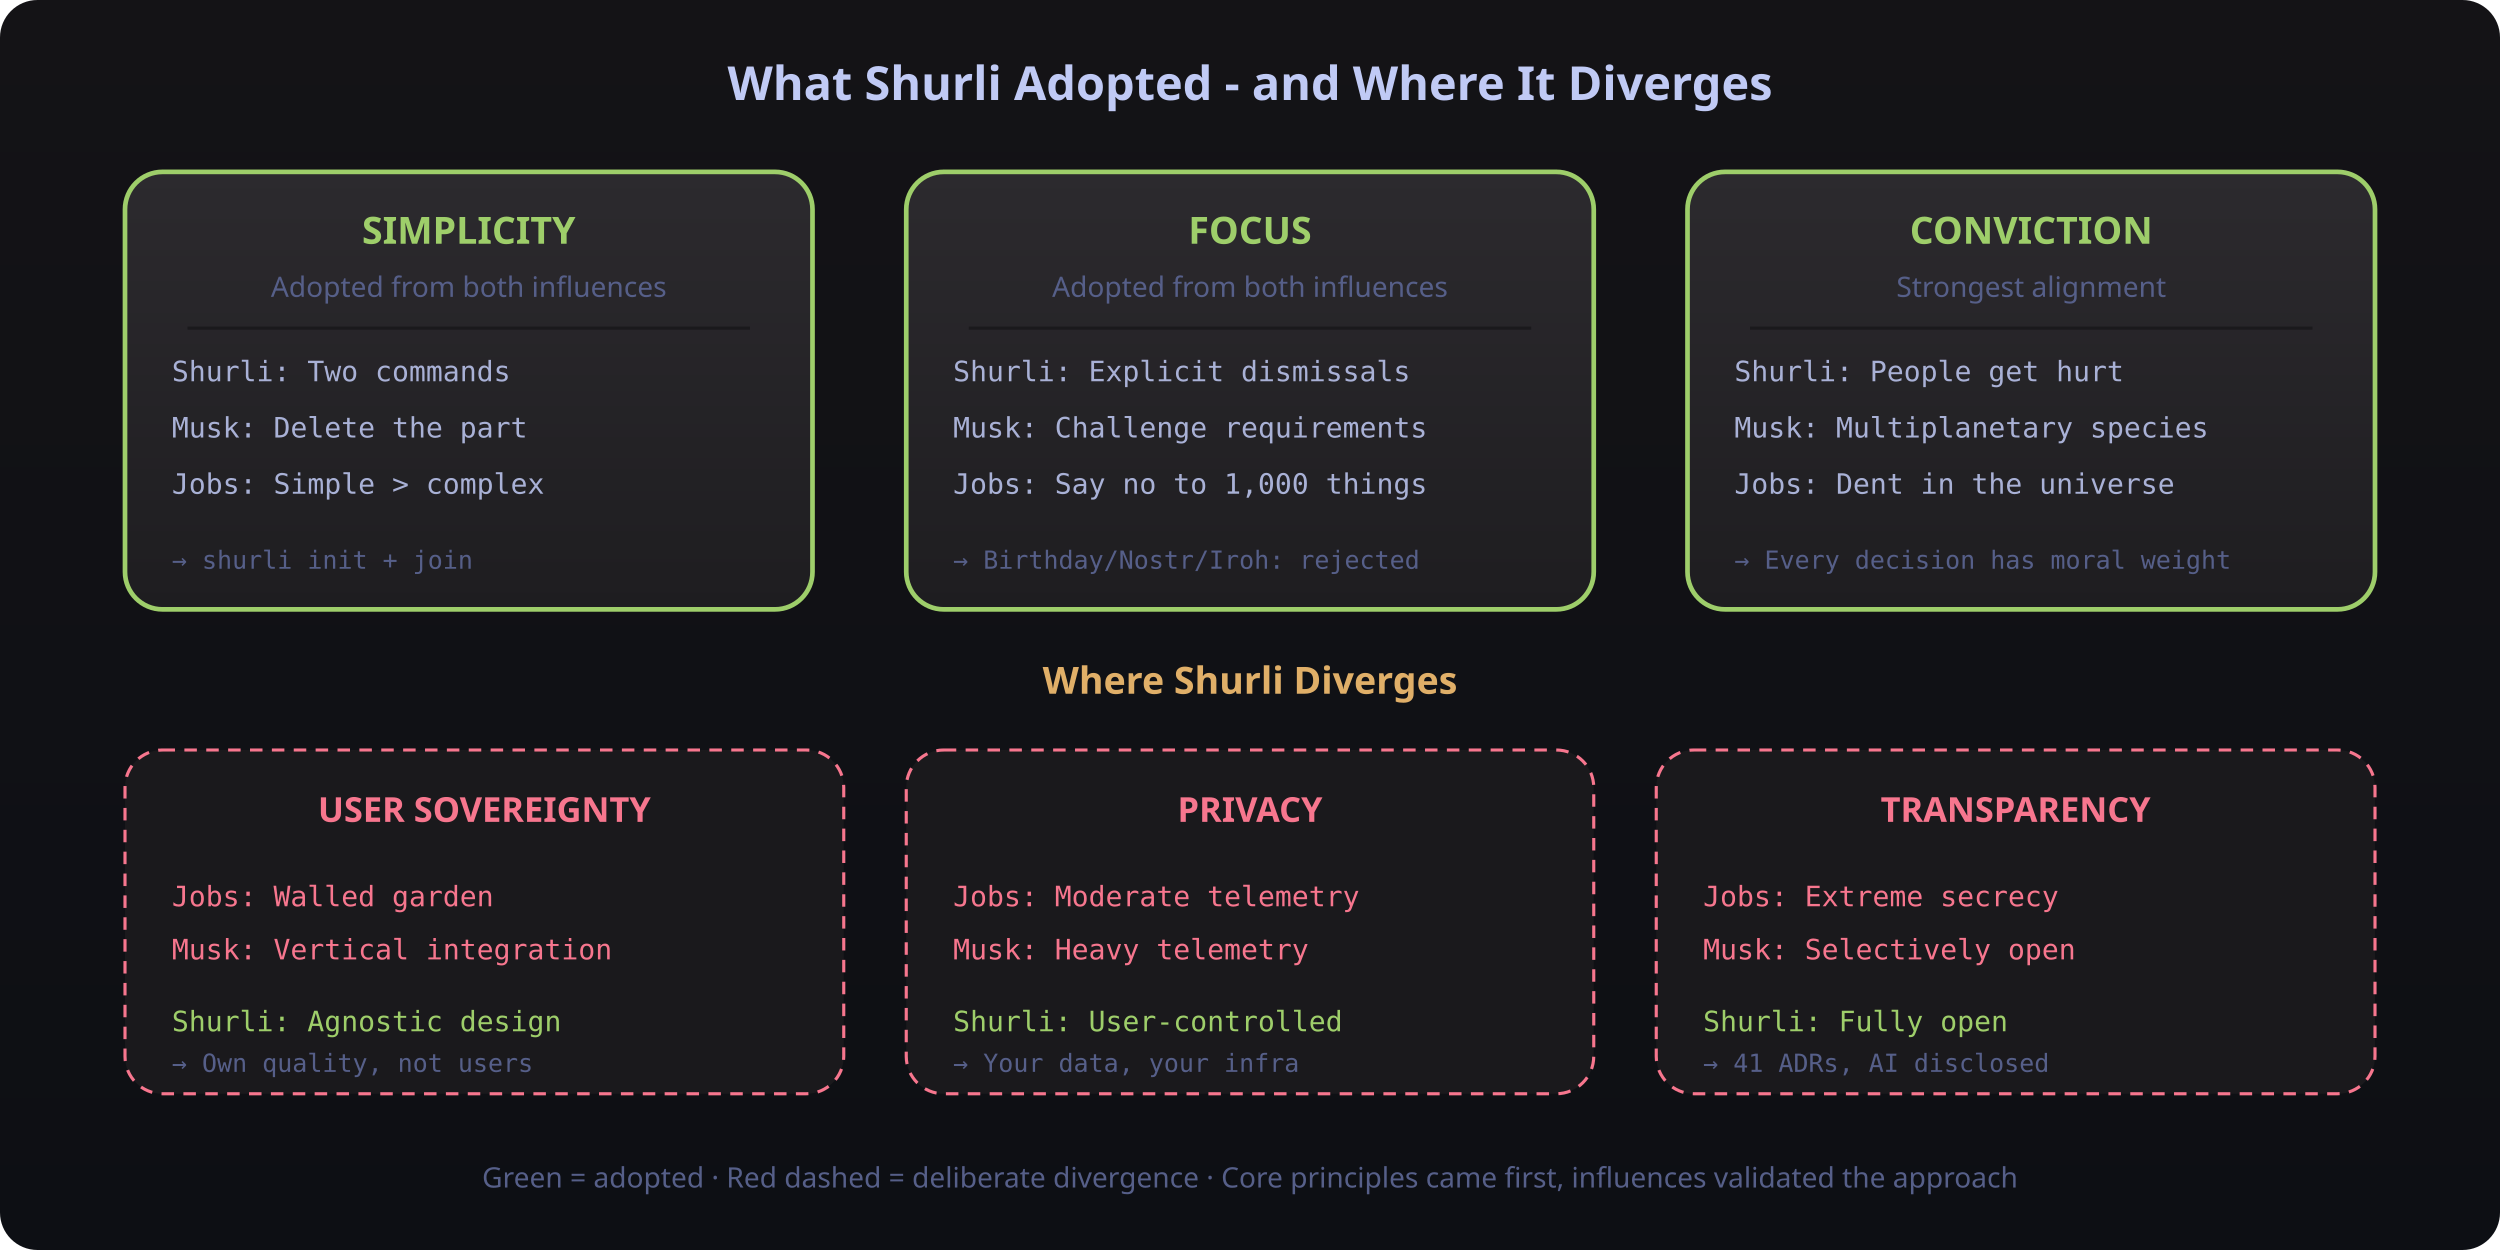
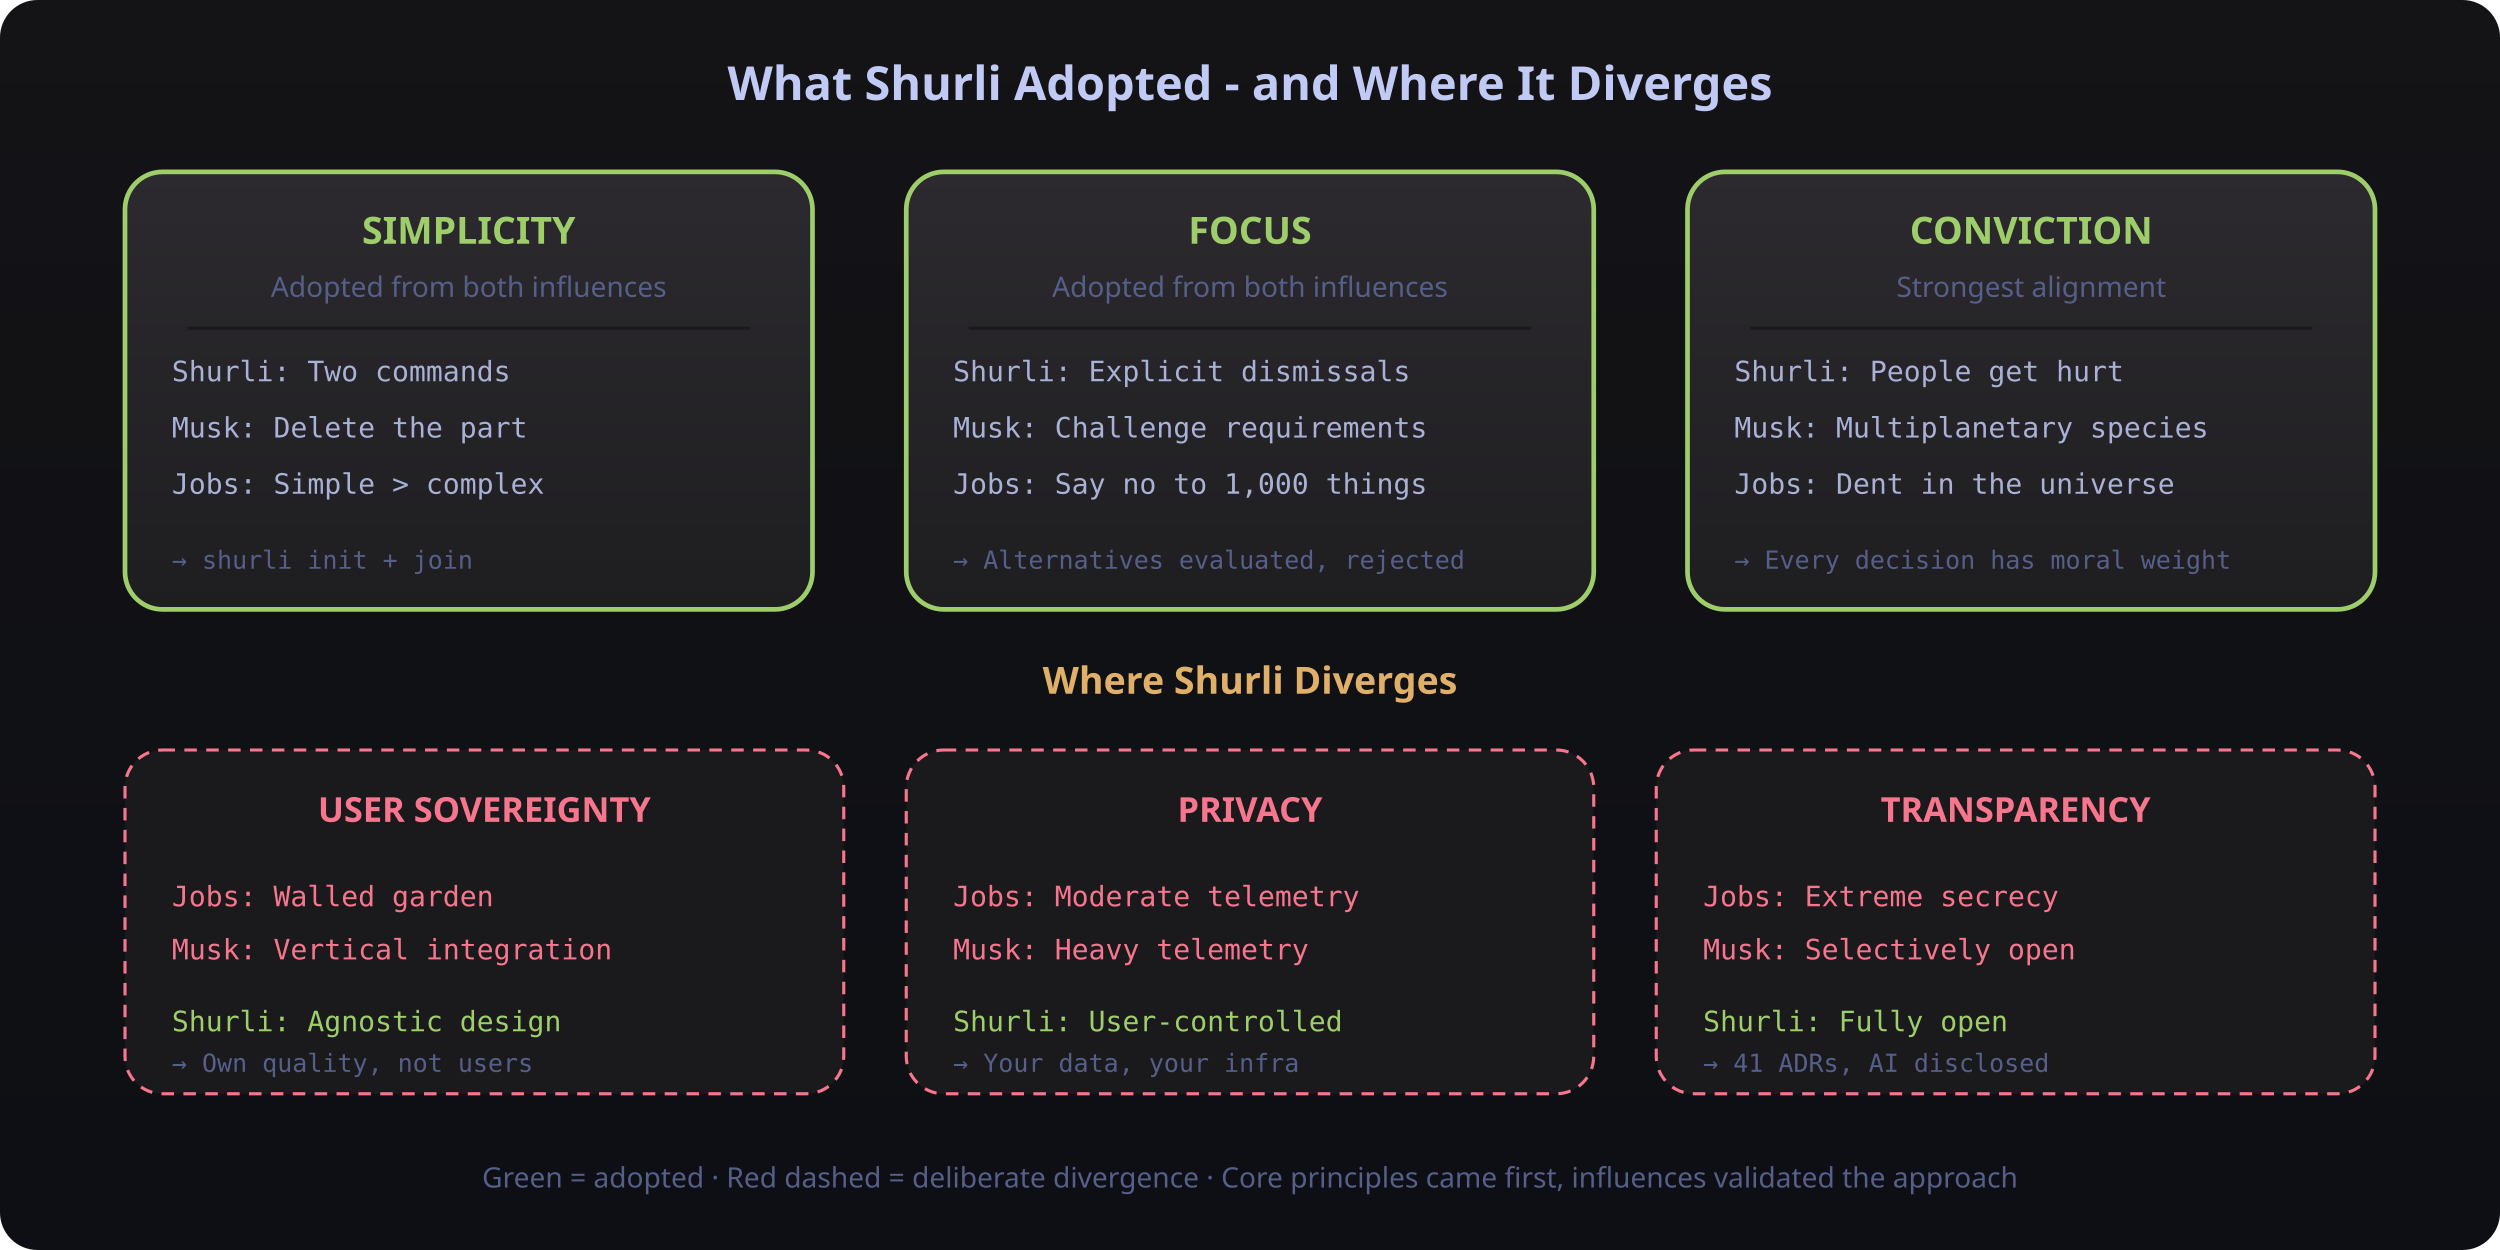
<svg xmlns="http://www.w3.org/2000/svg" viewBox="0 0 800 400">
  <defs>
    <linearGradient id="bgG" x1="0%" y1="0%" x2="0%" y2="100%">
      <stop offset="0%" style="stop-color:#141316" />
      <stop offset="100%" style="stop-color:#0d0f14" />
    </linearGradient>
    <linearGradient id="nodeGrad" x1="0%" y1="0%" x2="0%" y2="100%">
      <stop offset="0%" style="stop-color:#2c2a2e" />
      <stop offset="100%" style="stop-color:#1e1d20" />
    </linearGradient>
    <linearGradient id="centerGrad" x1="0%" y1="0%" x2="0%" y2="100%">
      <stop offset="0%" style="stop-color:#38353b" />
      <stop offset="100%" style="stop-color:#2a282c" />
    </linearGradient>
    <filter id="gl">
      <feGaussianBlur stdDeviation="3" result="blur" />
      <feMerge>
        <feMergeNode in="blur" />
        <feMergeNode in="SourceGraphic" />
      </feMerge>
    </filter>
  </defs>
  <rect width="800" height="400" fill="url(#bgG)" rx="12" />
  <text x="400" y="32" text-anchor="middle" fill="#c0caf5" font-family="system-ui, sans-serif" font-size="15" font-weight="600">What Shurli Adopted - and Where It Diverges</text>
  <rect x="40" y="55" width="220" height="140" rx="12" fill="url(#nodeGrad)" stroke="#9ece6a" stroke-width="1.5" />
  <text x="150" y="78" text-anchor="middle" fill="#9ece6a" font-family="system-ui, sans-serif" font-size="12" font-weight="600">SIMPLICITY</text>
  <text x="150" y="95" text-anchor="middle" fill="#565f89" font-family="system-ui, sans-serif" font-size="9">Adopted from both influences</text>
  <line x1="60" y1="105" x2="240" y2="105" stroke="#1a191c" stroke-width="1" />
  <text x="55" y="122" fill="#a9b1d6" font-family="SF Mono, monospace" font-size="9">Shurli: Two commands</text>
  <text x="55" y="140" fill="#a9b1d6" font-family="SF Mono, monospace" font-size="9">Musk: Delete the part</text>
  <text x="55" y="158" fill="#a9b1d6" font-family="SF Mono, monospace" font-size="9">Jobs: Simple &gt; complex</text>
  <text x="55" y="182" fill="#565f89" font-family="SF Mono, monospace" font-size="8">→ shurli init + join</text>
  <rect x="290" y="55" width="220" height="140" rx="12" fill="url(#nodeGrad)" stroke="#9ece6a" stroke-width="1.5" />
  <text x="400" y="78" text-anchor="middle" fill="#9ece6a" font-family="system-ui, sans-serif" font-size="12" font-weight="600">FOCUS</text>
  <text x="400" y="95" text-anchor="middle" fill="#565f89" font-family="system-ui, sans-serif" font-size="9">Adopted from both influences</text>
  <line x1="310" y1="105" x2="490" y2="105" stroke="#1a191c" stroke-width="1" />
  <text x="305" y="122" fill="#a9b1d6" font-family="SF Mono, monospace" font-size="9">Shurli: Explicit dismissals</text>
  <text x="305" y="140" fill="#a9b1d6" font-family="SF Mono, monospace" font-size="9">Musk: Challenge requirements</text>
  <text x="305" y="158" fill="#a9b1d6" font-family="SF Mono, monospace" font-size="9">Jobs: Say no to 1,000 things</text>
-   <text x="305" y="182" fill="#565f89" font-family="SF Mono, monospace" font-size="8">→ Birthday/Nostr/Iroh: rejected</text>
+   <text x="305" y="182" fill="#565f89" font-family="SF Mono, monospace" font-size="8">→ Alternatives evaluated, rejected</text>
  <rect x="540" y="55" width="220" height="140" rx="12" fill="url(#nodeGrad)" stroke="#9ece6a" stroke-width="1.5" />
  <text x="650" y="78" text-anchor="middle" fill="#9ece6a" font-family="system-ui, sans-serif" font-size="12" font-weight="600">CONVICTION</text>
  <text x="650" y="95" text-anchor="middle" fill="#565f89" font-family="system-ui, sans-serif" font-size="9">Strongest alignment</text>
  <line x1="560" y1="105" x2="740" y2="105" stroke="#1a191c" stroke-width="1" />
  <text x="555" y="122" fill="#a9b1d6" font-family="SF Mono, monospace" font-size="9">Shurli: People get hurt</text>
  <text x="555" y="140" fill="#a9b1d6" font-family="SF Mono, monospace" font-size="9">Musk: Multiplanetary species</text>
  <text x="555" y="158" fill="#a9b1d6" font-family="SF Mono, monospace" font-size="9">Jobs: Dent in the universe</text>
  <text x="555" y="182" fill="#565f89" font-family="SF Mono, monospace" font-size="8">→ Every decision has moral weight</text>
  <text x="400" y="222" text-anchor="middle" fill="#e0af68" font-family="system-ui, sans-serif" font-size="12" font-weight="600">Where Shurli Diverges</text>
  <rect x="40" y="240" width="230" height="110" rx="12" fill="#1a191c" stroke="#f7768e" stroke-width="1" stroke-dasharray="4,3" />
  <text x="155" y="263" text-anchor="middle" fill="#f7768e" font-family="system-ui, sans-serif" font-size="11" font-weight="600">USER SOVEREIGNTY</text>
  <line x1="55" y1="272" x2="255" y2="272" stroke="#1a191c" stroke-width="1" />
  <text x="55" y="290" fill="#f7768e" font-family="SF Mono, monospace" font-size="9">Jobs: Walled garden</text>
  <text x="55" y="307" fill="#f7768e" font-family="SF Mono, monospace" font-size="9">Musk: Vertical integration</text>
  <text x="55" y="330" fill="#9ece6a" font-family="SF Mono, monospace" font-size="9">Shurli: Agnostic design</text>
  <text x="55" y="343" fill="#565f89" font-family="SF Mono, monospace" font-size="8">→ Own quality, not users</text>
  <rect x="290" y="240" width="220" height="110" rx="12" fill="#1a191c" stroke="#f7768e" stroke-width="1" stroke-dasharray="4,3" />
  <text x="400" y="263" text-anchor="middle" fill="#f7768e" font-family="system-ui, sans-serif" font-size="11" font-weight="600">PRIVACY</text>
  <line x1="305" y1="272" x2="495" y2="272" stroke="#1a191c" stroke-width="1" />
  <text x="305" y="290" fill="#f7768e" font-family="SF Mono, monospace" font-size="9">Jobs: Moderate telemetry</text>
  <text x="305" y="307" fill="#f7768e" font-family="SF Mono, monospace" font-size="9">Musk: Heavy telemetry</text>
  <text x="305" y="330" fill="#9ece6a" font-family="SF Mono, monospace" font-size="9">Shurli: User-controlled</text>
  <text x="305" y="343" fill="#565f89" font-family="SF Mono, monospace" font-size="8">→ Your data, your infra</text>
  <rect x="530" y="240" width="230" height="110" rx="12" fill="#1a191c" stroke="#f7768e" stroke-width="1" stroke-dasharray="4,3" />
  <text x="645" y="263" text-anchor="middle" fill="#f7768e" font-family="system-ui, sans-serif" font-size="11" font-weight="600">TRANSPARENCY</text>
  <line x1="545" y1="272" x2="745" y2="272" stroke="#1a191c" stroke-width="1" />
  <text x="545" y="290" fill="#f7768e" font-family="SF Mono, monospace" font-size="9">Jobs: Extreme secrecy</text>
  <text x="545" y="307" fill="#f7768e" font-family="SF Mono, monospace" font-size="9">Musk: Selectively open</text>
  <text x="545" y="330" fill="#9ece6a" font-family="SF Mono, monospace" font-size="9">Shurli: Fully open</text>
  <text x="545" y="343" fill="#565f89" font-family="SF Mono, monospace" font-size="8">→ 41 ADRs, AI disclosed</text>
  <text x="400" y="380" text-anchor="middle" fill="#565f89" font-family="system-ui, sans-serif" font-size="9">Green = adopted · Red dashed = deliberate divergence · Core principles came first, influences validated the approach</text>
</svg>
